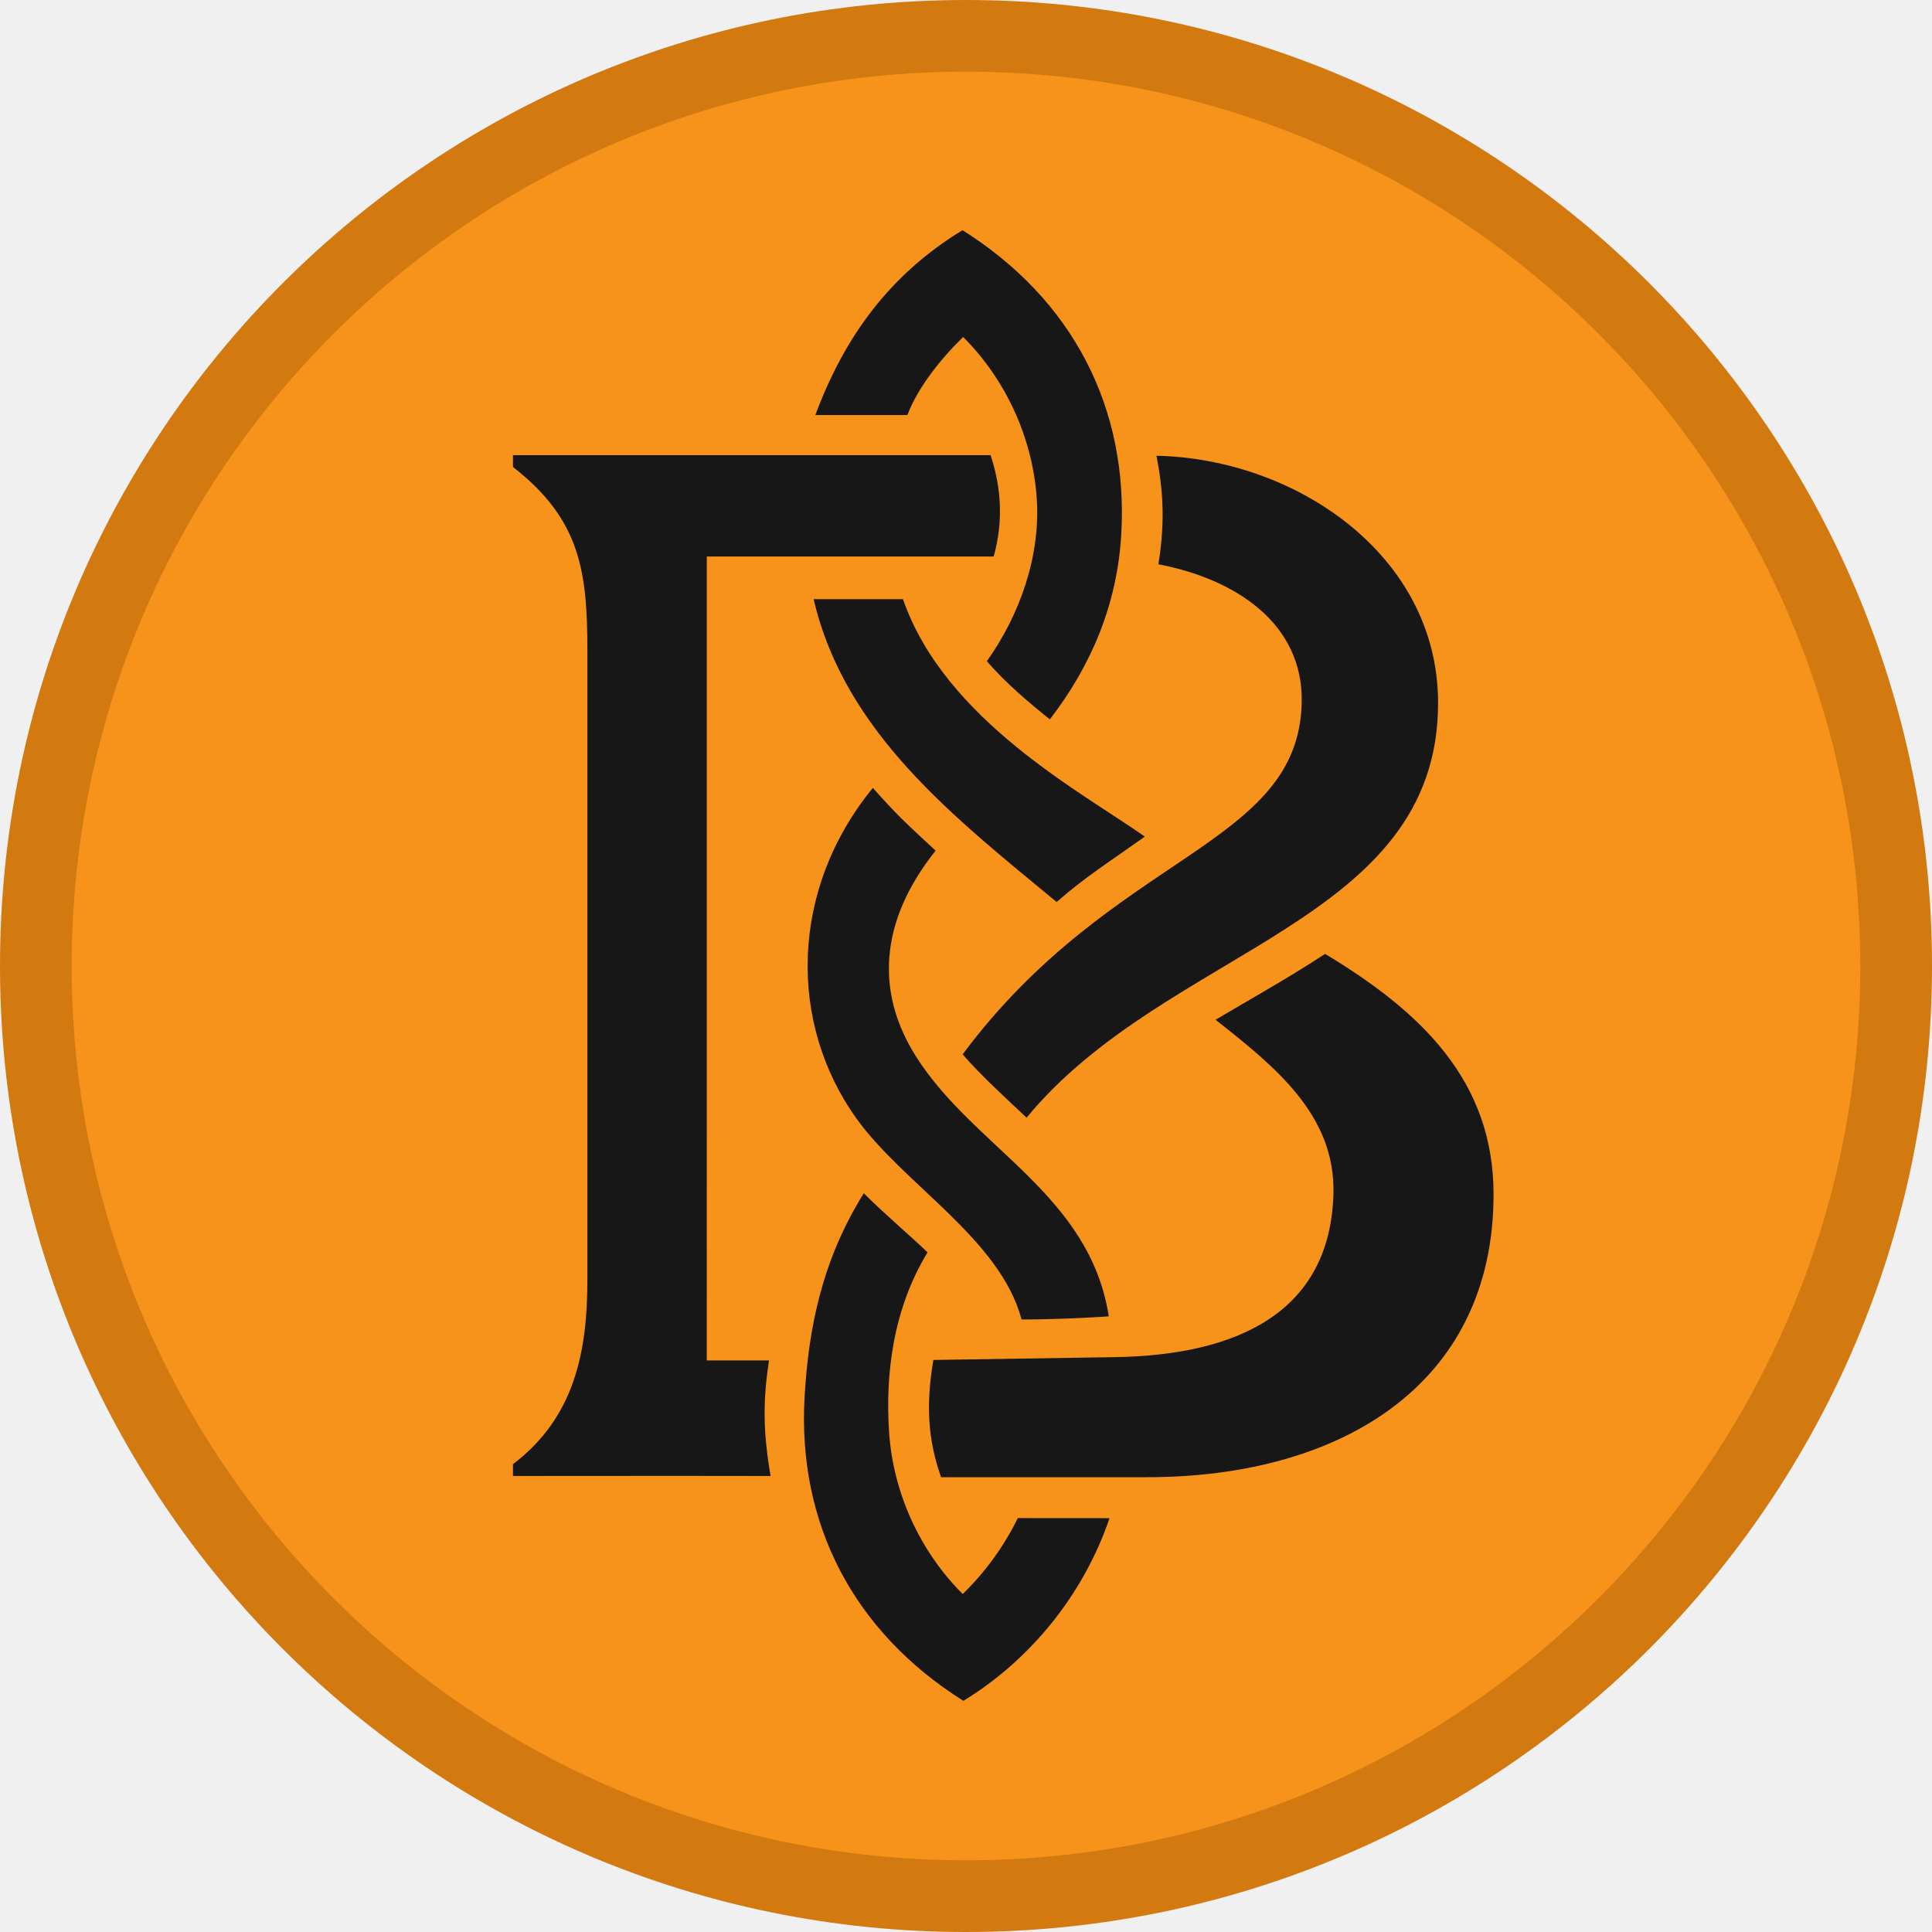
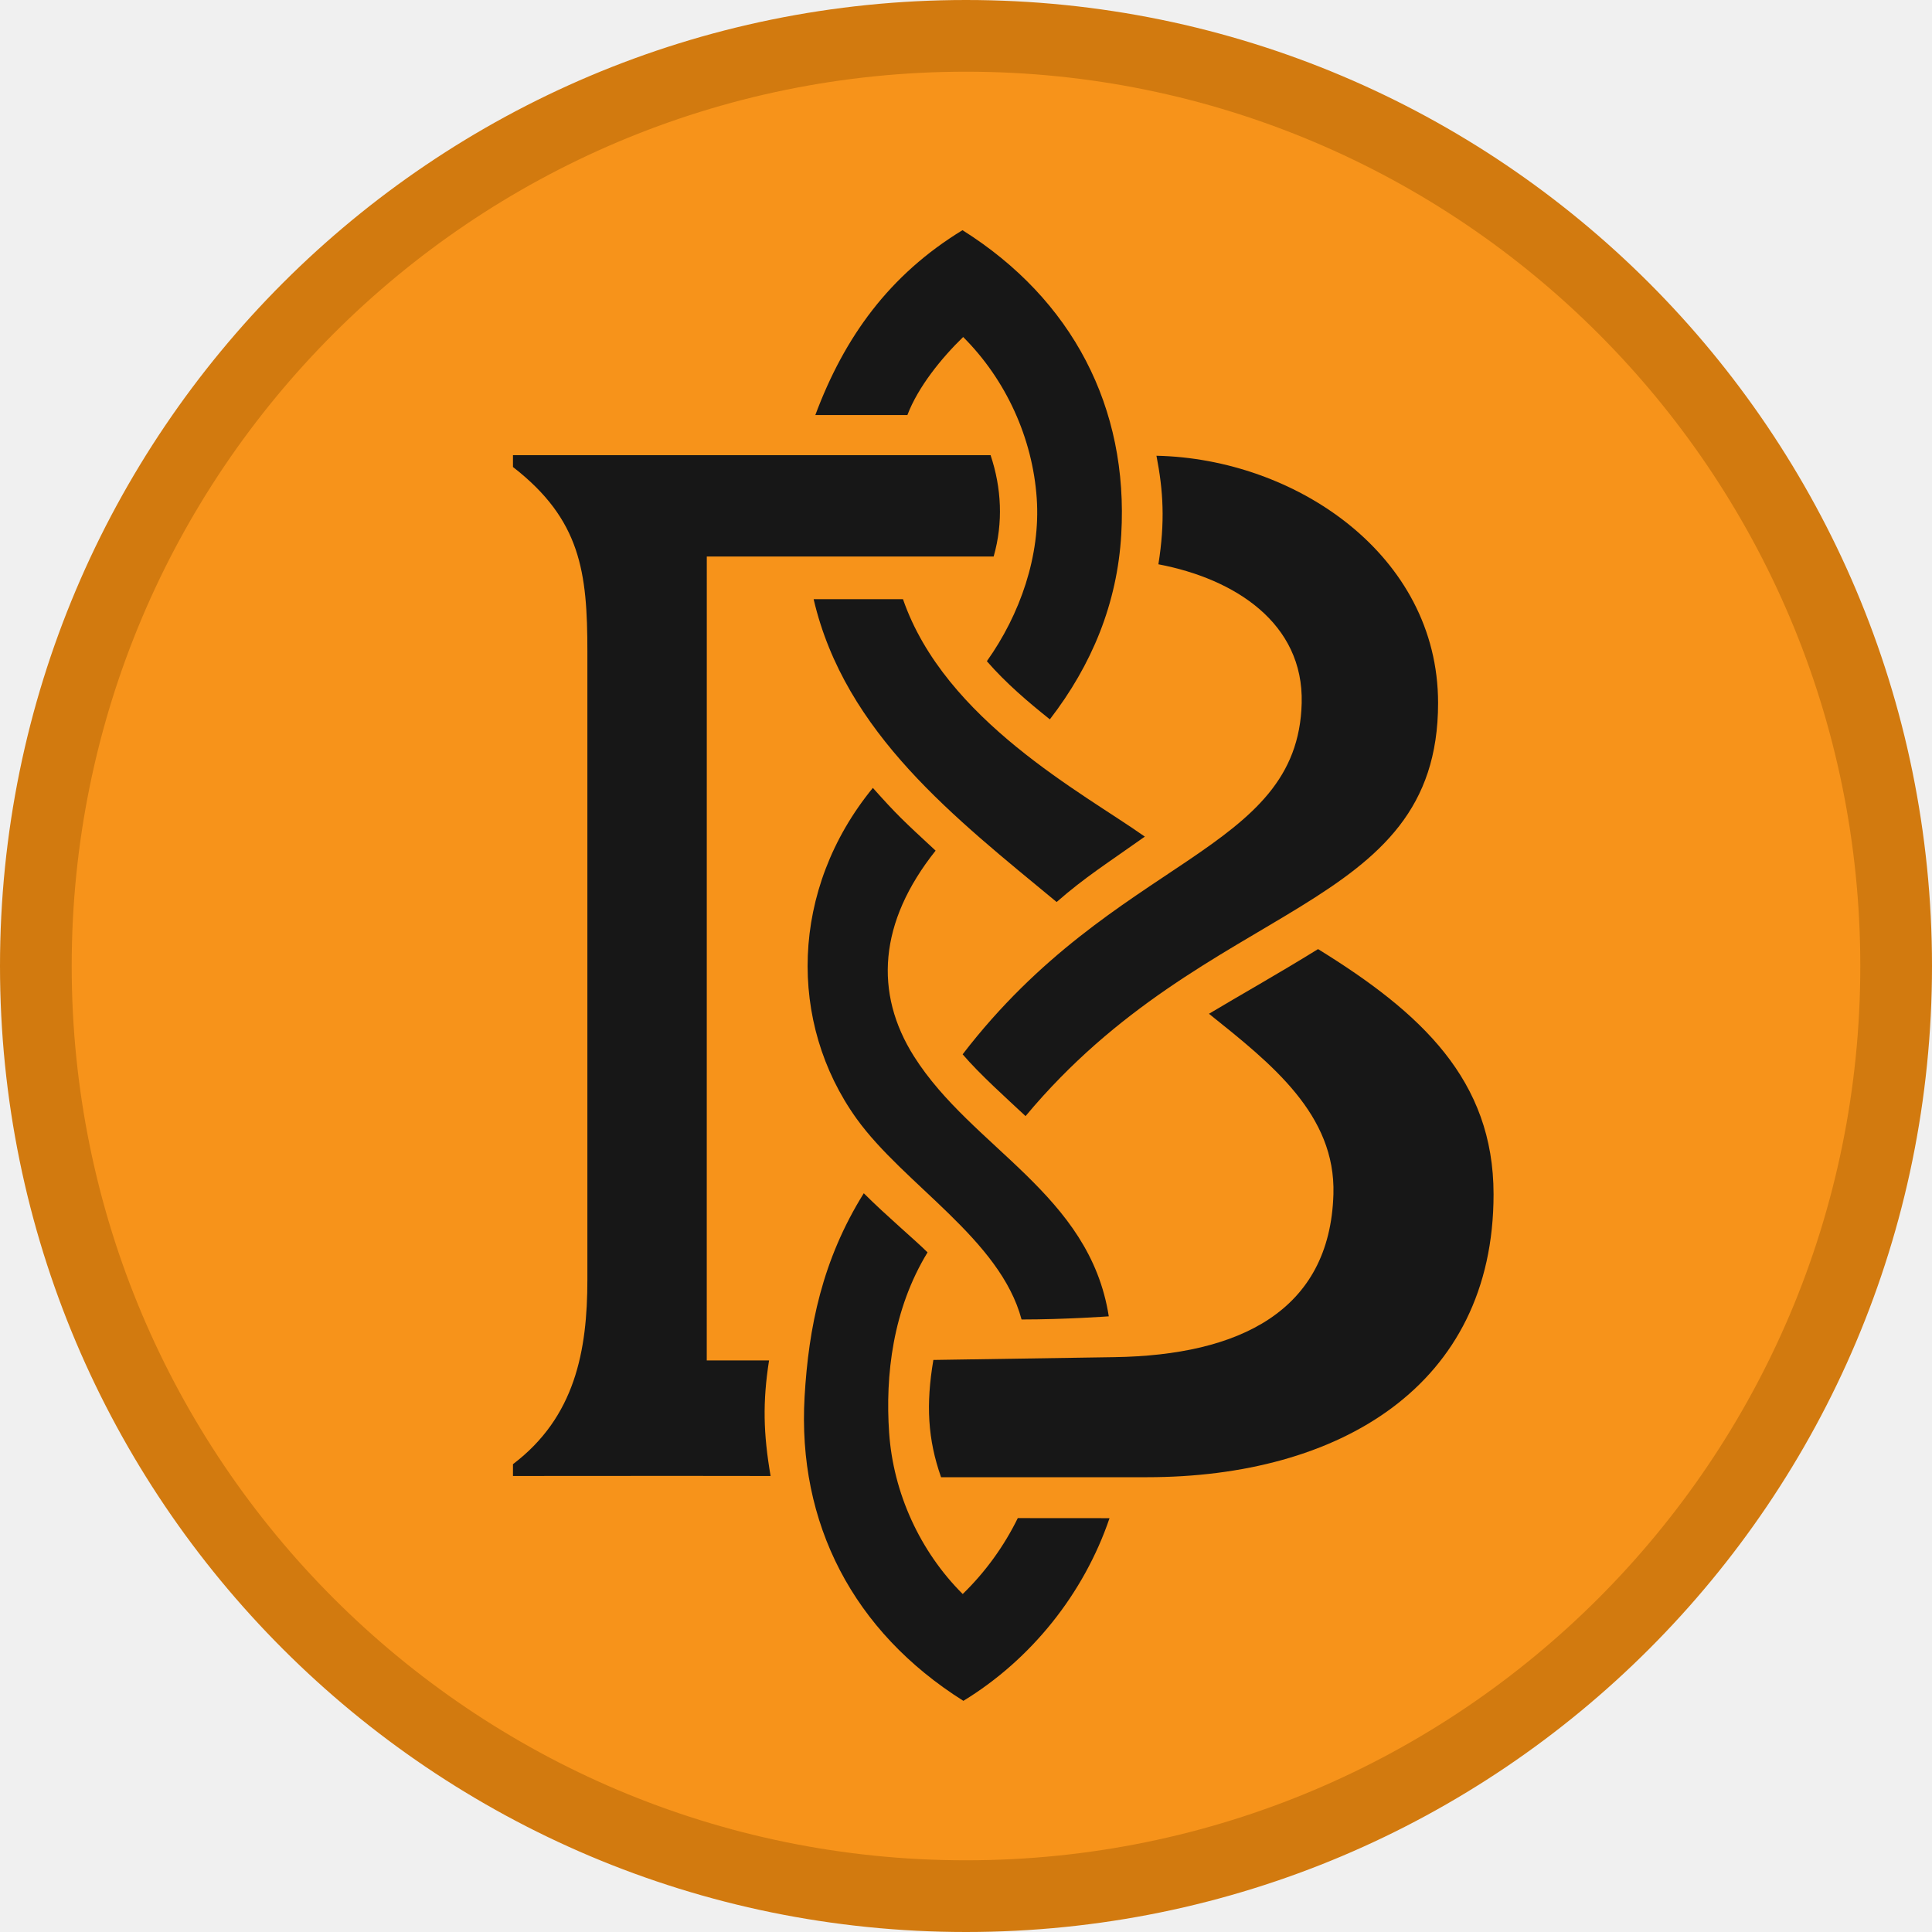
<svg xmlns="http://www.w3.org/2000/svg" width="1024" height="1024" viewBox="0 0 1024 1024" fill="none">
  <g clip-path="url(#clip0_264_964)">
    <circle cx="512" cy="512" r="493" fill="#F7931A" stroke="#D27A0F" stroke-width="38" />
-     <path d="M541.448 699.355C530.11 656.707 479.086 627.896 453.942 592.839C417.61 542.18 418.633 471.323 462.634 417.601C475.425 431.926 478.497 434.752 495.891 450.857C465.613 488.865 464.299 526.441 485.476 559.928C516.284 608.641 577.543 632.785 587.677 697.686C587.677 697.686 564.563 699.355 541.448 699.355Z" fill="#171717" />
-     <path d="M644.281 540.506C675.226 564.95 708.002 590.747 706.743 632.992C704.893 695.118 656.609 718.287 590.787 719.315C582.846 719.439 494.705 720.801 494.705 720.801C490.696 744.429 491.723 762.921 498.788 782.952C498.788 782.952 608.214 782.952 607.936 782.952C709.597 782.952 791.618 734.67 791.618 632.992C791.618 572.456 752.663 535.883 702.324 505.577C681.71 519.105 660.386 530.843 644.281 540.506Z" fill="#171717" />
-     <path d="M544.117 592.385C533.809 582.722 519.426 569.558 510.217 558.813C590.34 451.425 688.026 449.074 689.925 372.595C690.975 330.297 654.554 306.79 613.975 299.085C617.57 276.484 616.543 260.047 612.947 241.555C686.401 243.096 762.215 293.949 762.215 372.595C762.215 489.653 618.597 501.981 544.117 592.385Z" fill="#171717" />
+     <path d="M541.448 699.355C530.11 656.707 479.086 627.896 453.942 592.839C417.61 542.18 418.633 471.323 462.634 417.601C475.425 431.926 478.497 434.752 495.891 450.857C465.613 488.865 463.275 526.441 484.453 559.928C515.26 608.641 577.543 632.785 587.677 697.686C587.677 697.686 564.563 699.355 541.448 699.355Z" fill="#171717" />
+     <path d="M640.777 537.324C674.034 563.93 708.002 590.747 706.743 632.992C704.893 695.118 656.609 718.287 590.787 719.315C582.846 719.439 494.705 720.801 494.705 720.801C490.696 744.429 491.723 762.921 498.788 782.952C498.788 782.952 608.214 782.952 607.936 782.952C709.597 782.952 791.618 734.67 791.618 632.992C791.618 572.456 753.338 536.813 698.592 503.044C677.103 516.347 656.882 527.661 640.777 537.324Z" fill="#171717" />
+     <path d="M543.565 591.558C533.258 581.895 519.426 569.558 510.217 558.813C591.148 453.415 687.943 452.392 689.925 372.595C690.975 330.297 654.554 306.79 613.975 299.085C617.57 276.484 616.543 260.047 612.947 241.555C686.401 243.096 762.215 293.949 762.215 372.595C762.215 484.625 640.225 475.612 543.565 591.558Z" fill="#171717" />
    <path d="M407.609 721.067H374.595L374.617 294.98C374.617 294.98 476.042 294.98 526.652 294.98C531.789 277.002 530.829 258.571 525.031 241.258H271.885V247.522C307.841 275.457 311.324 303.238 311.324 345.394V678.208C311.324 716.073 304.759 751.107 271.885 776.044V782.308C271.885 782.308 366.099 782.205 408.43 782.307C404.565 759.76 404.182 743.011 407.609 721.067Z" fill="#171717" />
    <path d="M510.493 178.621C533.142 201.199 547.297 232.163 549.491 264.119C551.576 294.444 540.688 325.664 523.056 350.452C533.099 362.047 545.134 372.252 556.444 381.271C578.702 352.397 592.171 319.851 594.292 283.264C598.191 216.053 568.484 158.72 510.139 122C471.353 145.684 447.548 178.621 432.139 219.982C448.276 219.982 464.693 219.946 480.936 219.982C486.587 205.086 499.002 189.772 510.493 178.621Z" fill="#171717" />
    <path d="M539.485 804.557C532.16 819.526 522.216 833.256 510.254 844.864C487.606 822.286 473.451 791.321 471.257 759.366C469.172 729.041 473.131 694.09 491.623 663.784C485.459 657.62 469.636 644.265 457.822 632.451C435.734 667.894 428.577 703.634 426.455 740.221C422.557 807.431 452.264 864.765 510.608 901.485C546.598 879.509 574.519 844.581 588.073 804.663C571.936 804.663 555.799 804.663 539.556 804.627L539.485 804.557Z" fill="#171717" />
    <path d="M606.783 443.424C574.192 420.348 500.796 381.818 478.598 317.577H431.241C447.85 388.767 506.573 433.796 560.04 478.09C574.936 464.998 587.264 457.293 606.783 443.424Z" fill="#171717" />
  </g>
  <defs>
    <clipPath id="clip0_264_964">
      <rect width="1024" height="1024" fill="white" />
    </clipPath>
  </defs>
</svg>
